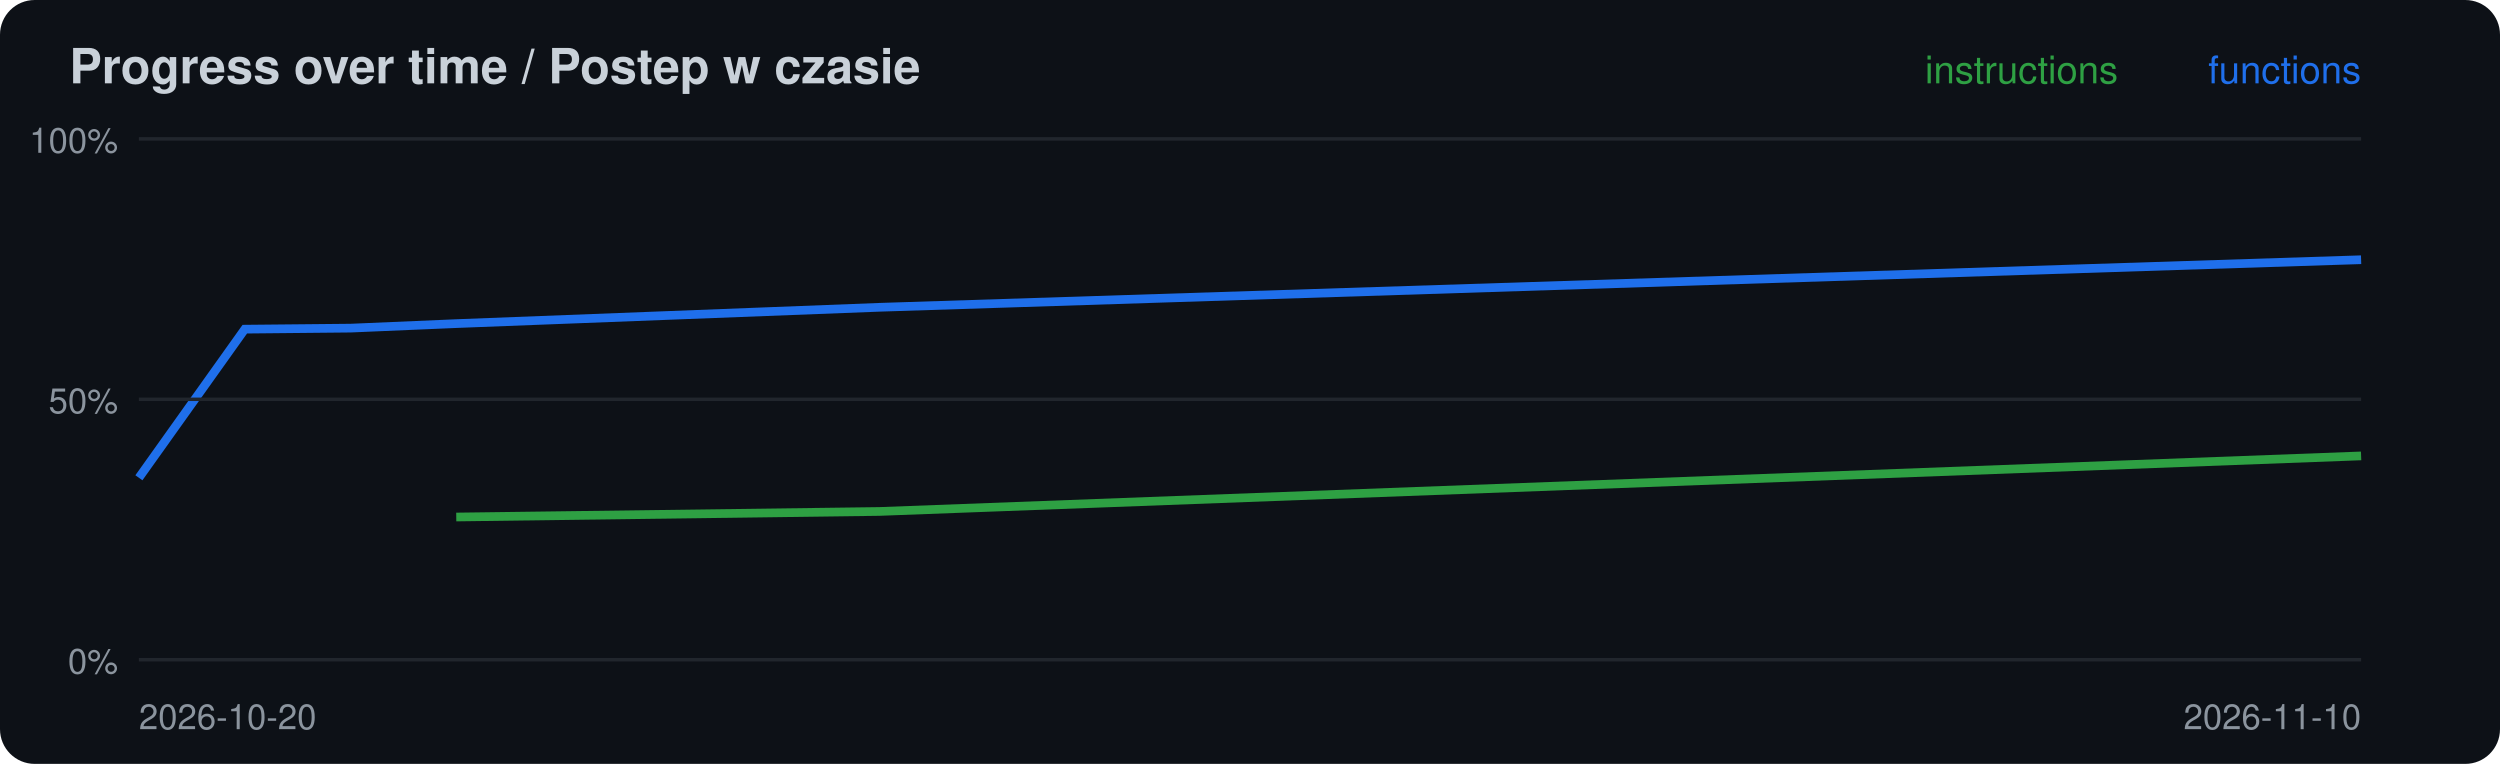
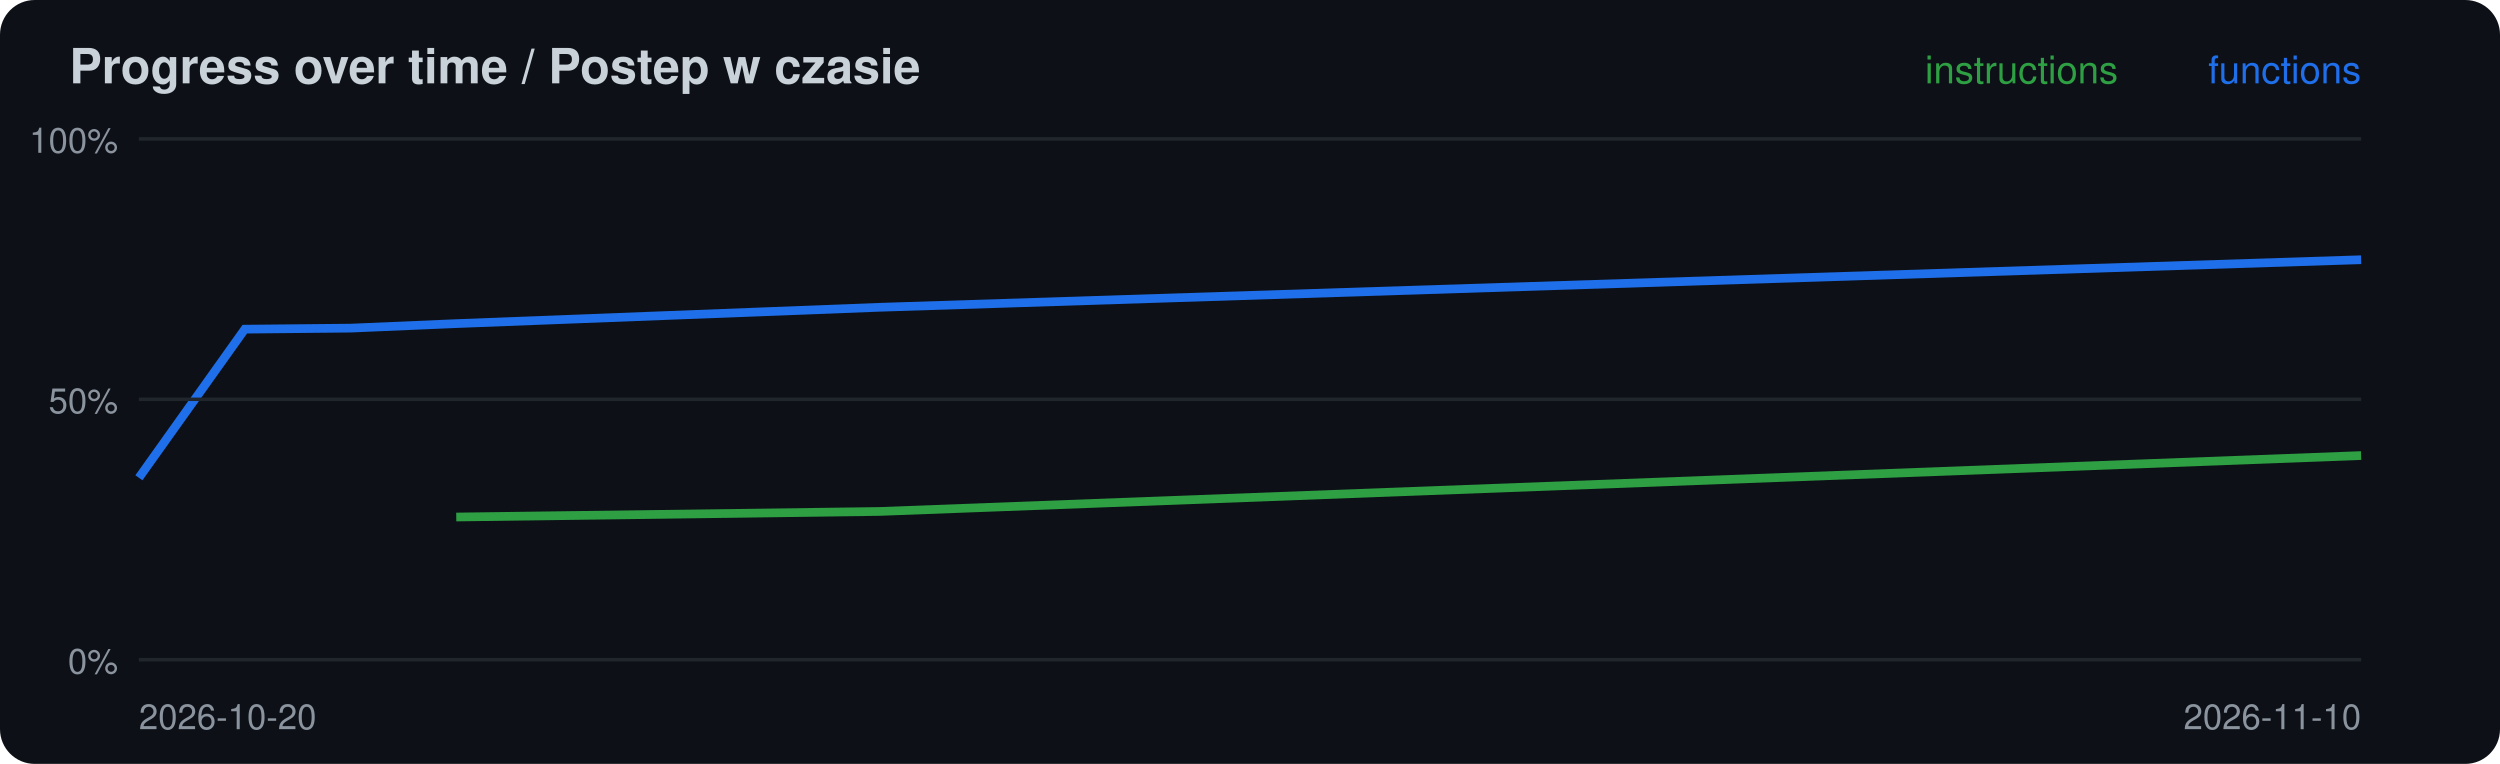
<svg xmlns="http://www.w3.org/2000/svg" width="720" height="220" viewBox="0 0 720 220">
  <rect width="720" height="220" rx="10" fill="#0d1117" />
  <text x="20" y="24" font-family="-apple-system,Segoe UI,Helvetica,Arial,sans-serif" font-size="14" font-weight="600" fill="#c9d1d9">Progress over time / Postep w czasie</text>
-   <polyline points="131.4,148.9 253.3,147.3 680.0,131.3" fill="none" stroke="#2ea043" stroke-width="2.5" />
+   <polyline points="131.4,148.9 253.3,147.3 680.0,131.2" fill="none" stroke="#2ea043" stroke-width="2.5" />
  <polyline points="40.0,137.6 70.5,94.8 101.0,94.5 131.4,93.2 253.3,88.5 680.0,74.8" fill="none" stroke="#1f6feb" stroke-width="2.5" />
  <line x1="40" x2="680" y1="190.0" y2="190.0" stroke="#21262d" />
  <text x="34" y="194.0" font-family="-apple-system,Segoe UI,Helvetica,Arial,sans-serif" font-size="10" fill="#8b949e" text-anchor="end">0%</text>
  <line x1="40" x2="680" y1="115.0" y2="115.0" stroke="#21262d" />
  <text x="34" y="119.0" font-family="-apple-system,Segoe UI,Helvetica,Arial,sans-serif" font-size="10" fill="#8b949e" text-anchor="end">50%</text>
  <line x1="40" x2="680" y1="40.0" y2="40.0" stroke="#21262d" />
  <text x="34" y="44.0" font-family="-apple-system,Segoe UI,Helvetica,Arial,sans-serif" font-size="10" fill="#8b949e" text-anchor="end">100%</text>
  <text x="40" y="210" font-family="-apple-system,Segoe UI,Helvetica,Arial,sans-serif" font-size="10" fill="#8b949e">2026-10-20</text>
  <text x="680" y="24" font-family="-apple-system,Segoe UI,Helvetica,Arial,sans-serif" font-size="11" fill="#1f6feb" text-anchor="end">functions</text>
  <text x="610" y="24" font-family="-apple-system,Segoe UI,Helvetica,Arial,sans-serif" font-size="11" fill="#2ea043" text-anchor="end">instructions</text>
  <text x="680" y="210" font-family="-apple-system,Segoe UI,Helvetica,Arial,sans-serif" font-size="10" fill="#8b949e" text-anchor="end">2026-11-10</text>
</svg>
